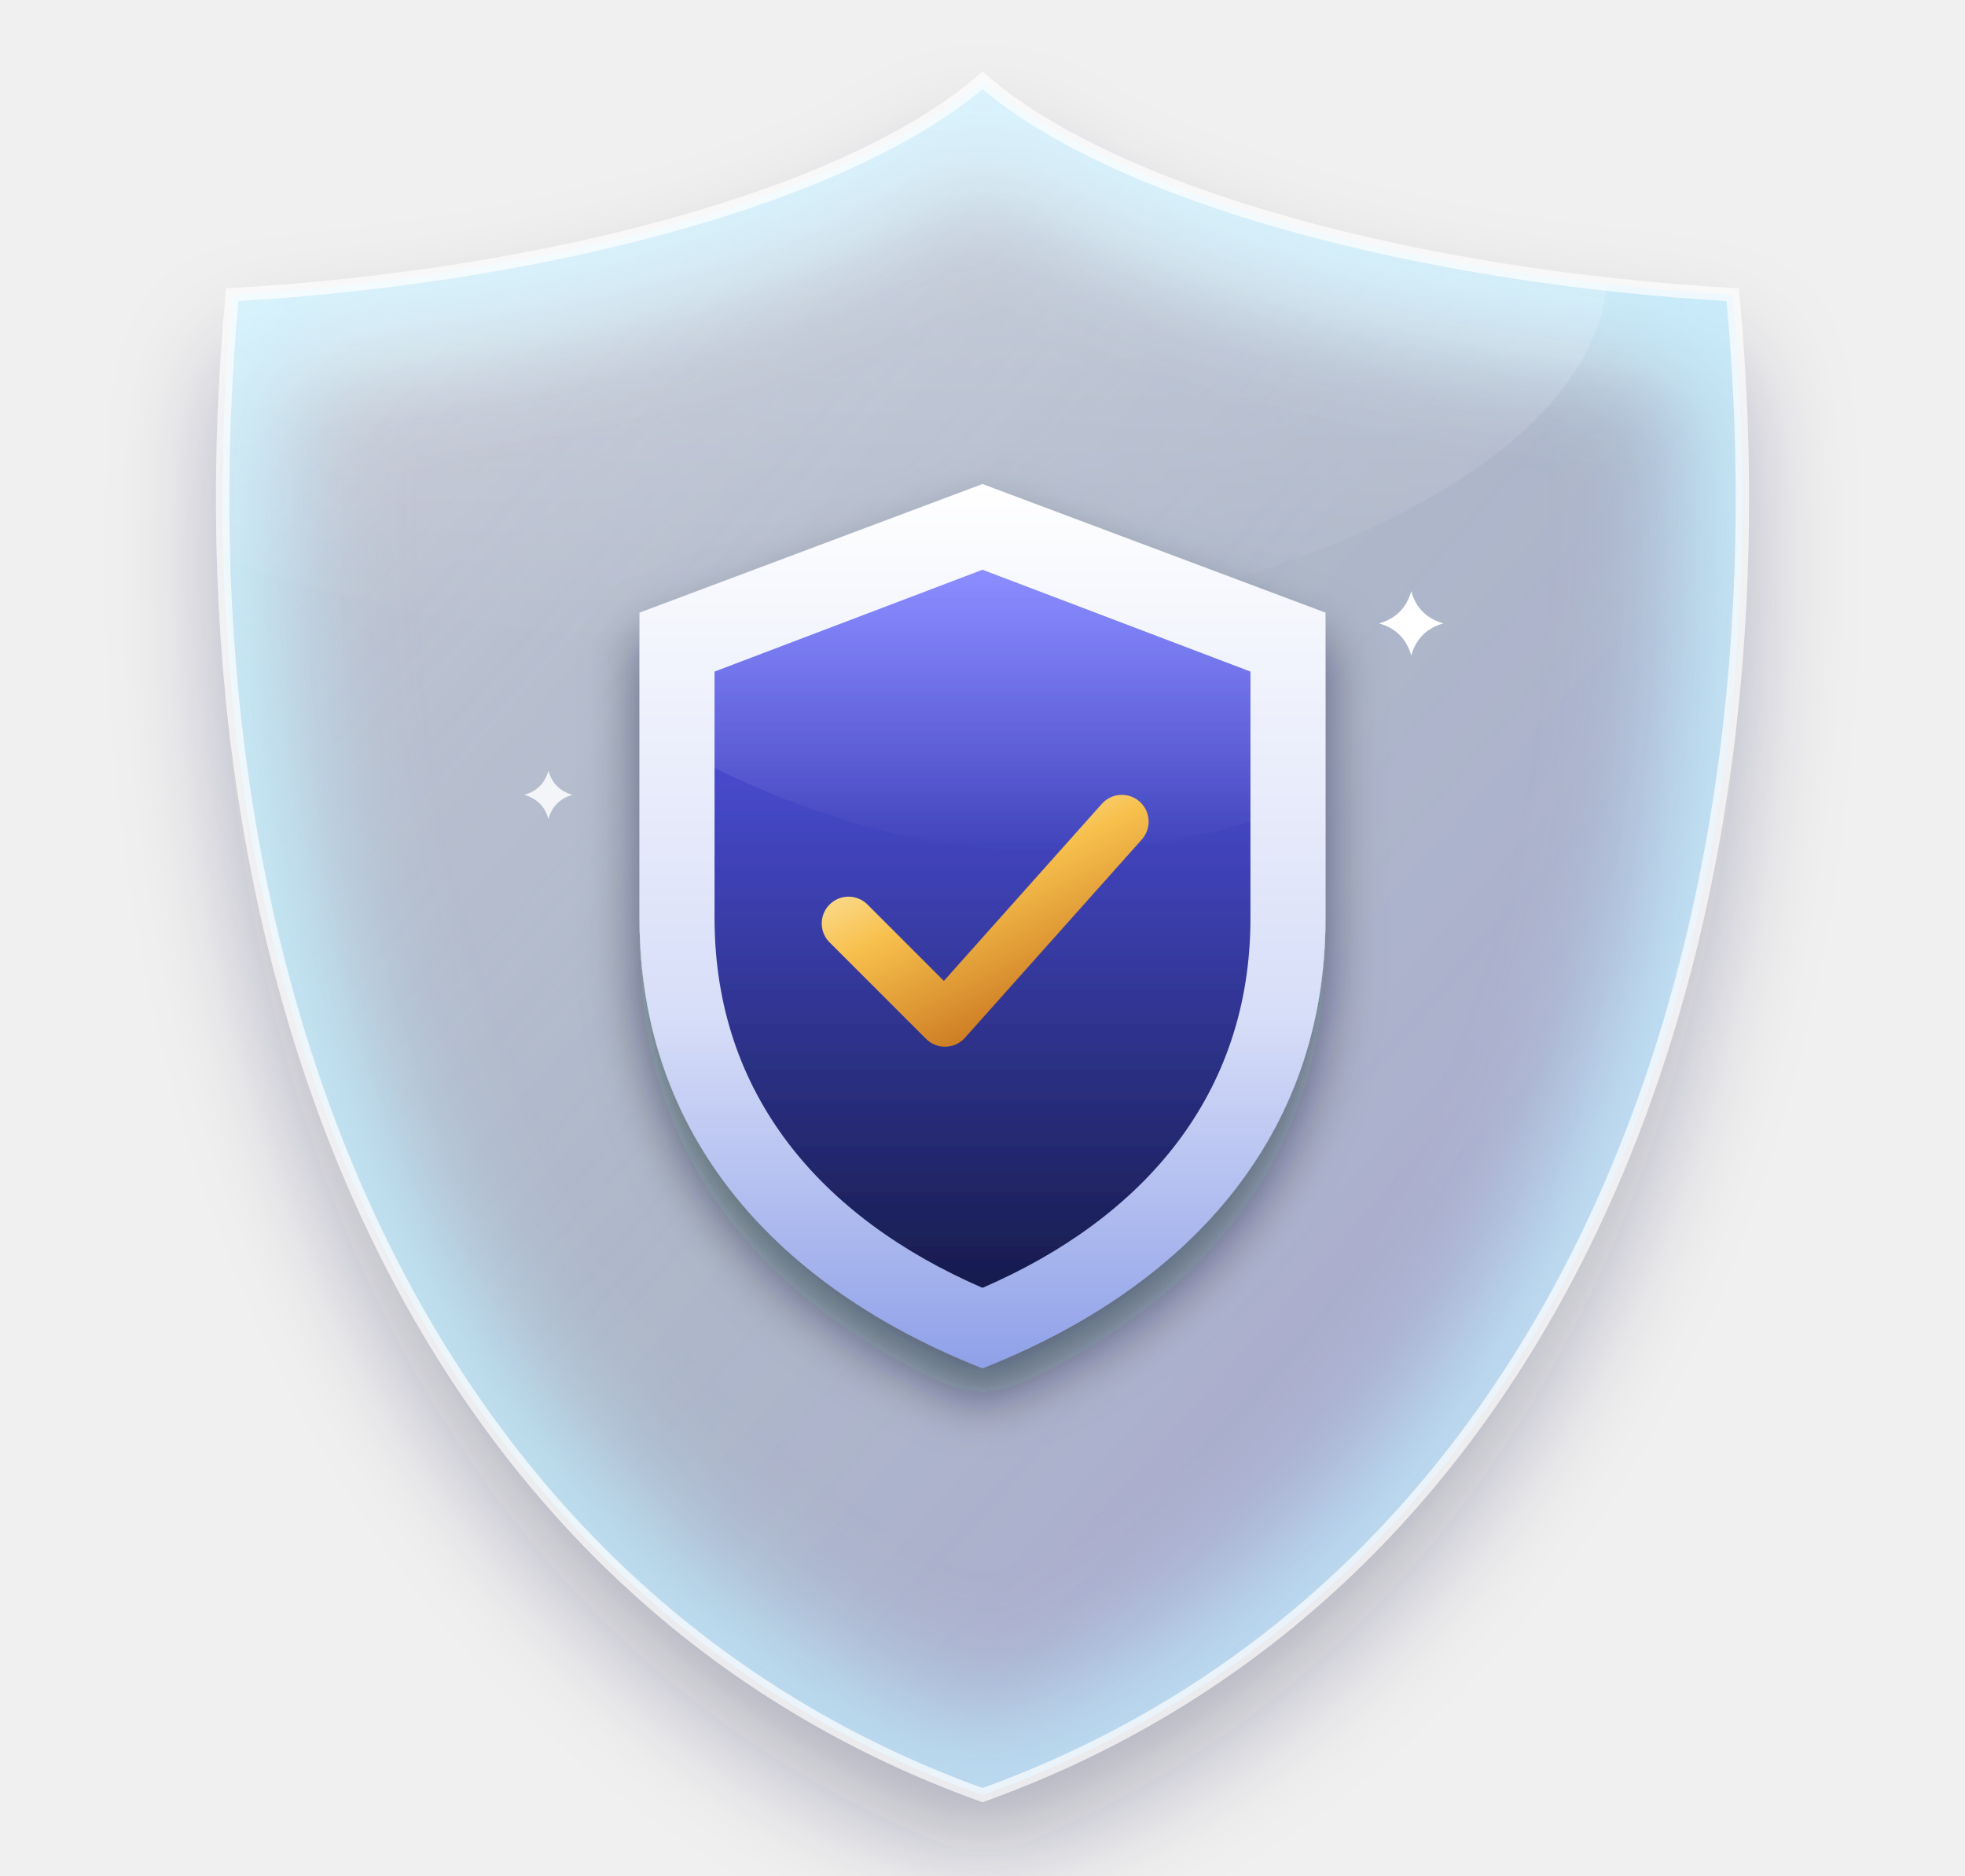
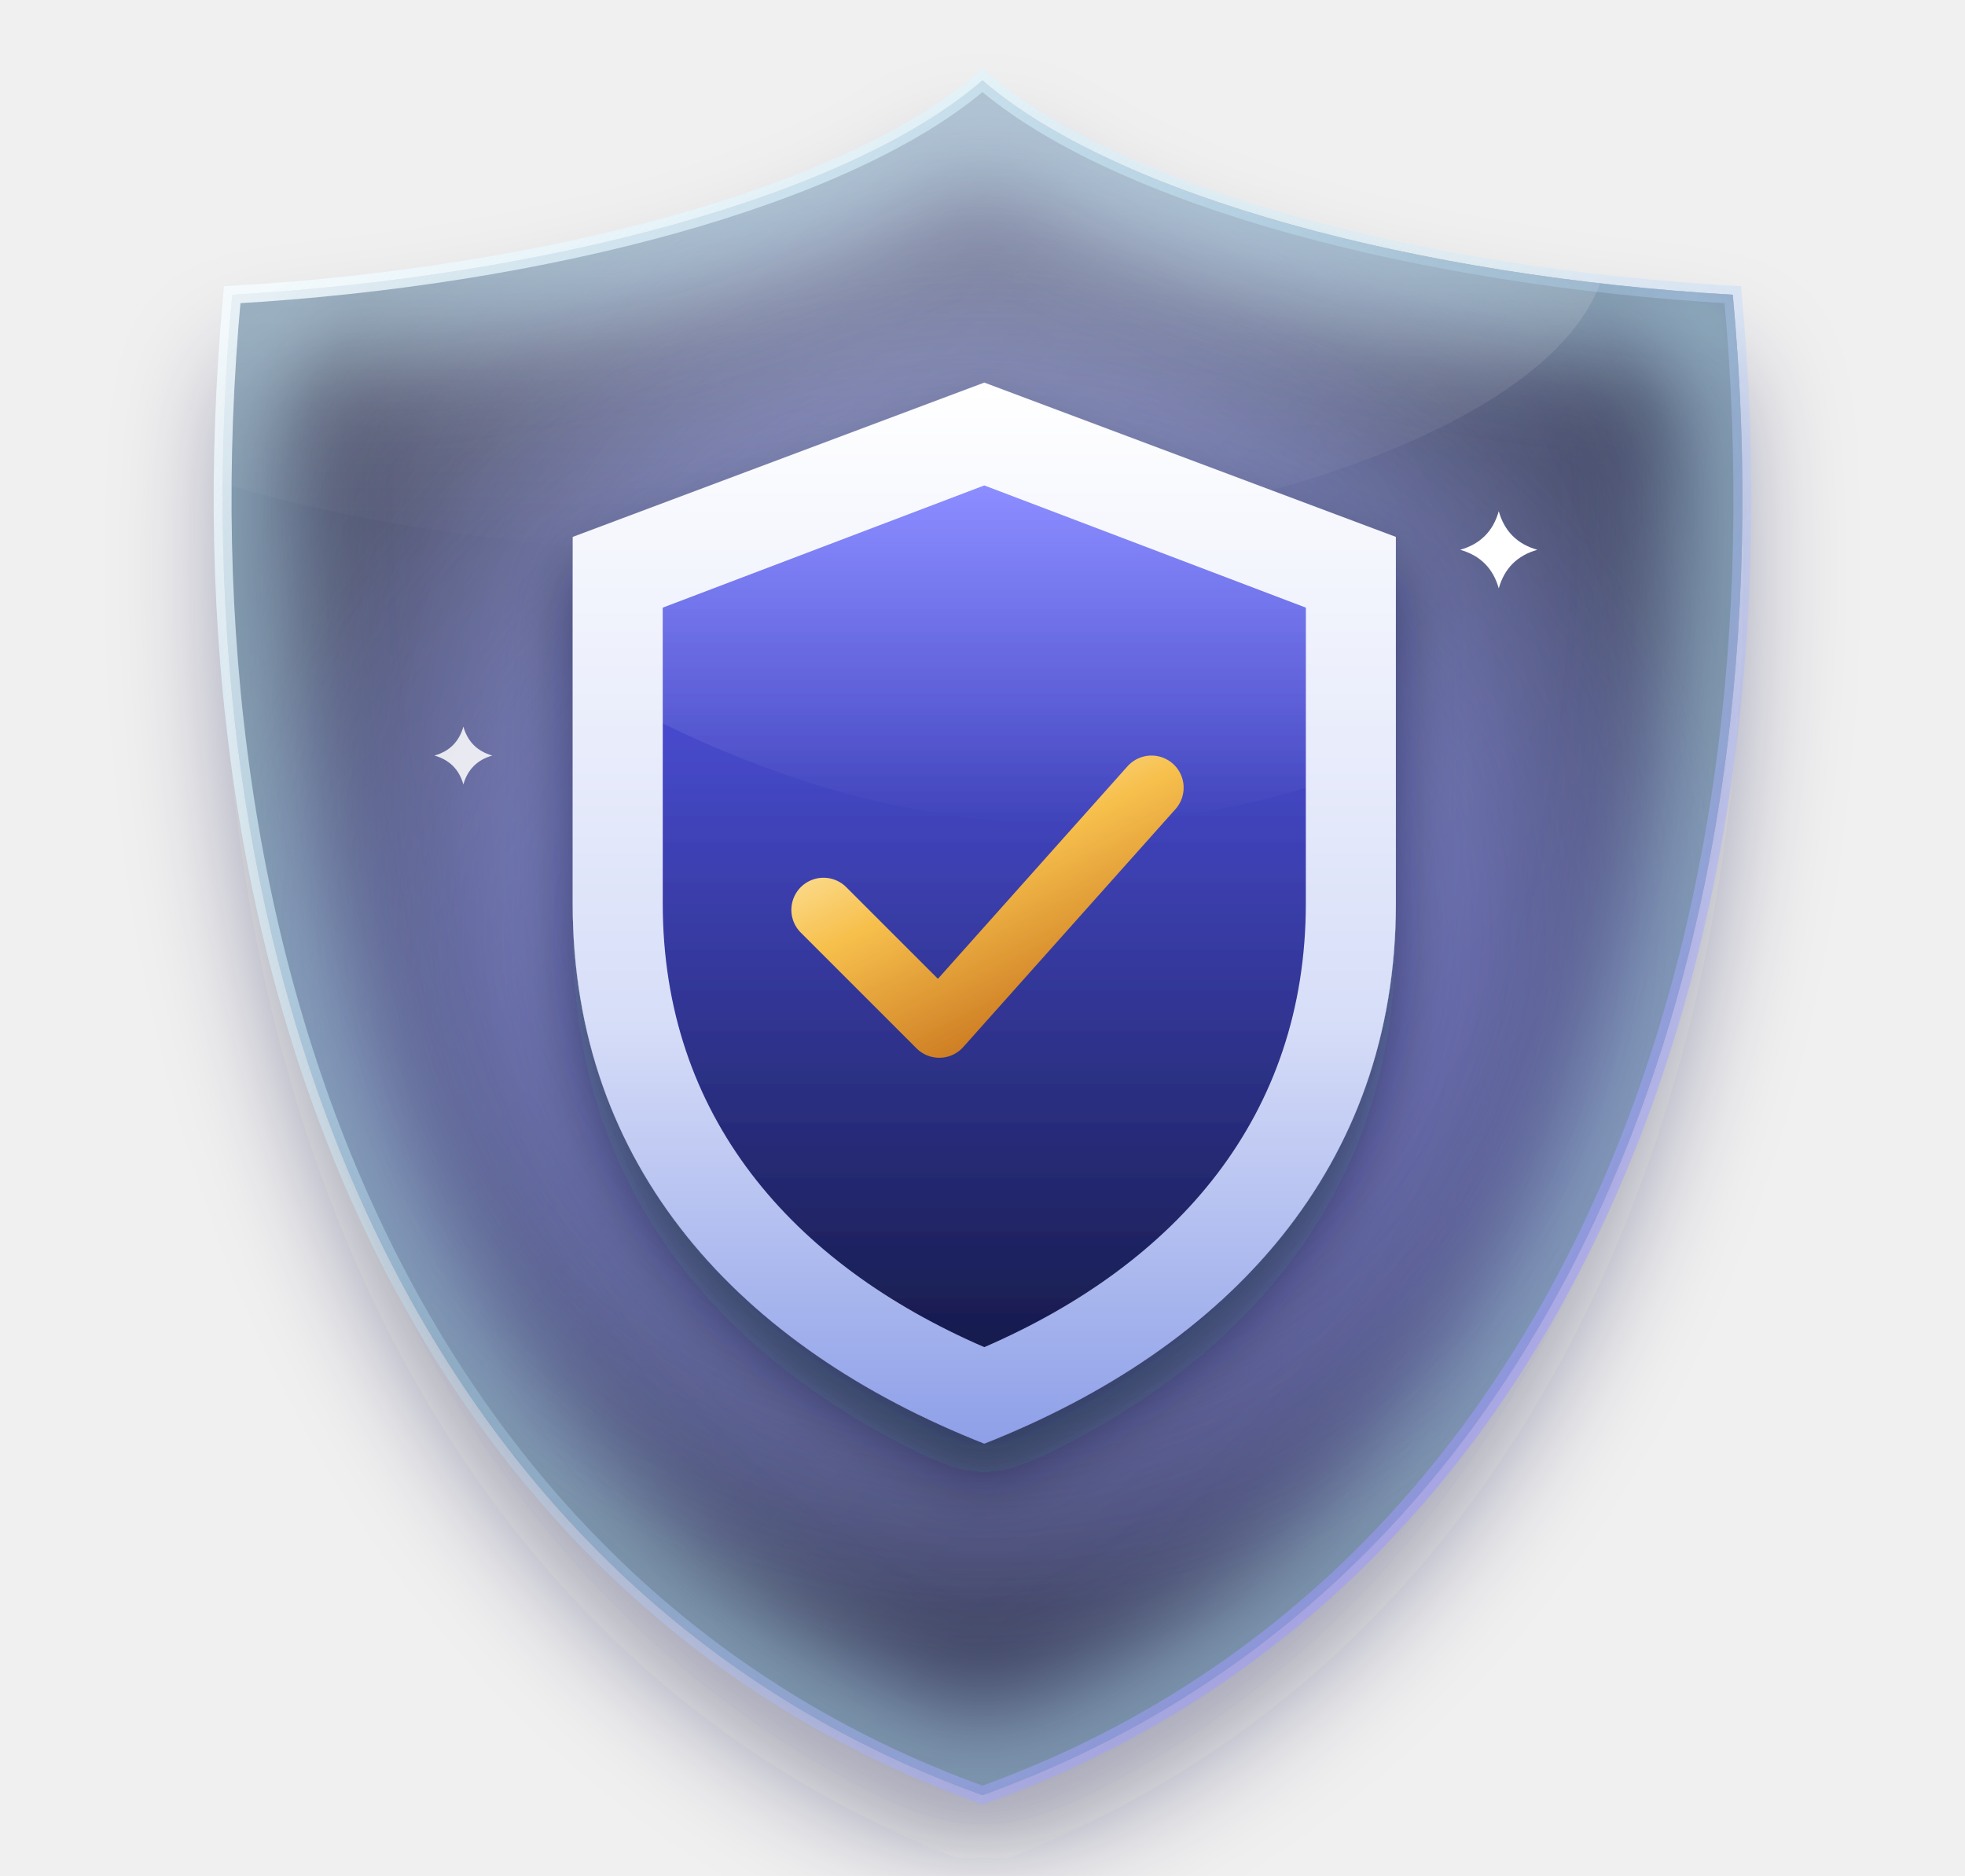
<svg xmlns="http://www.w3.org/2000/svg" width="440" height="420" viewBox="0 0 440 420">
  <defs>
    <linearGradient id="crown" x1="0" y1="0" x2=".7" y2="1">
      <stop offset="0" stop-color="#fff3c4" />
      <stop offset=".45" stop-color="#f7c04d" />
      <stop offset="1" stop-color="#c9761f" />
    </linearGradient>
    <linearGradient id="band" x1="0" y1="0" x2="1" y2="0">
      <stop offset="0" stop-color="#c9761f" />
      <stop offset=".45" stop-color="#ffe19a" />
      <stop offset="1" stop-color="#c9761f" />
    </linearGradient>
    <linearGradient id="gold" x1="0" y1="0" x2="0" y2="1">
      <stop offset="0" stop-color="#FFF1A8" />
      <stop offset=".5" stop-color="#FFD60A" />
      <stop offset="1" stop-color="#E08A00" />
    </linearGradient>
    <radialGradient id="gem" cx=".35" cy=".3">
      <stop offset="0" stop-color="#f7d9ff" />
      <stop offset=".6" stop-color="#a13be0" />
      <stop offset="1" stop-color="#5a1aa8" />
    </radialGradient>
    <radialGradient id="gemc" cx=".35" cy=".3">
      <stop offset="0" stop-color="#e6fbff" />
      <stop offset=".6" stop-color="#39c5ff" />
      <stop offset="1" stop-color="#2a4fc8" />
    </radialGradient>
    <linearGradient id="plinth" x1="0" y1="0" x2="0" y2="1">
      <stop offset="0" stop-color="#8fa0e8" />
      <stop offset="1" stop-color="#39467e" />
    </linearGradient>
    <linearGradient id="steel" x1="0" y1="0" x2="0" y2="1">
      <stop offset="0" stop-color="#ffffff" />
      <stop offset=".6" stop-color="#d7def8" />
      <stop offset="1" stop-color="#8fa0e8" />
    </linearGradient>
    <linearGradient id="deep" x1="0" y1="0" x2="0" y2="1">
      <stop offset="0" stop-color="#5a5cff" />
      <stop offset="1" stop-color="#171c4d" />
    </linearGradient>
    <linearGradient id="violet" x1="0" y1="0" x2="1" y2="1">
      <stop offset="0" stop-color="#8a6bff" />
      <stop offset="1" stop-color="#39308f" />
    </linearGradient>
    <linearGradient id="cyan" x1="0" y1="0" x2="1" y2="1">
      <stop offset="0" stop-color="#7fe3ff" />
      <stop offset="1" stop-color="#2a6fe0" />
    </linearGradient>
    <linearGradient id="gloss" x1="0" y1="0" x2="0" y2="1">
      <stop offset="0" stop-color="#fff" stop-opacity=".75" />
      <stop offset="1" stop-color="#fff" stop-opacity="0" />
    </linearGradient>
    <radialGradient id="lens" cx=".4" cy=".35">
      <stop offset="0" stop-color="#e6fbff" stop-opacity=".85" />
      <stop offset="1" stop-color="#39c5ff" stop-opacity=".35" />
    </radialGradient>
    <linearGradient id="pane" x1="0" y1="0" x2="1" y2="1">
      <stop offset="0" stop-color="#ffffff" stop-opacity=".34" />
      <stop offset=".5" stop-color="#9fd8ff" stop-opacity=".16" />
      <stop offset="1" stop-color="#8a6bff" stop-opacity=".3" />
    </linearGradient>
+     <radialGradient id="back" cx=".5" cy=".5">
+       <stop offset="0" stop-color="#bfeeff" stop-opacity=".75" />
+       <stop offset=".55" stop-color="#7a7dff" stop-opacity=".3" />
+       <stop offset="1" stop-color="#7a7dff" stop-opacity="0" />
+     </radialGradient>
+     <radialGradient id="well" cx=".5" cy=".42">
+       <stop offset="0" stop-color="#2a2f8c" stop-opacity=".1" />
+       <stop offset="1" stop-color="#050828" stop-opacity=".62" />
+     </radialGradient>
+     <linearGradient id="edgelit" x1="0" y1="0" x2="1" y2="1">
+       <stop offset="0" stop-color="#fff" stop-opacity=".95" />
+       <stop offset=".45" stop-color="#bfeeff" stop-opacity=".25" />
+       <stop offset="1" stop-color="#8a6bff" stop-opacity=".7" />
+     </linearGradient>
+     <filter id="contact" x="-30%" y="-100%" width="160%" height="300%">
+       <feGaussianBlur stdDeviation="7" />
+     </filter>
    <filter id="soft" x="-30%" y="-30%" width="160%" height="160%">
      <feGaussianBlur stdDeviation="12" />
    </filter>
    <filter id="lift" x="-20%" y="-20%" width="140%" height="150%">
      <feDropShadow dx="0" dy="12" stdDeviation="10" flood-color="#060920" flood-opacity=".5" />
    </filter>
  </defs>
  <clipPath id="gc">
    <path d="M220 18c30 26 98 44 168 48 14 150-40 290-168 336C92 356 38 216 52 66c70-4 138-22 168-48z" />
  </clipPath>
-   <path d="M220 18c30 26 98 44 168 48 14 150-40 290-168 336C92 356 38 216 52 66c70-4 138-22 168-48z" fill="#0a1040" opacity=".28" transform="translate(0 14)" filter="url(#soft)" />
+   <path d="M220 18c30 26 98 44 168 48 14 150-40 290-168 336C92 356 38 216 52 66c70-4 138-22 168-48z" fill="#0a1040" opacity=".34" transform="translate(0 16)" filter="url(#soft)" />
  <path d="M220 18c30 26 98 44 168 48 14 150-40 290-168 336C92 356 38 216 52 66c70-4 138-22 168-48z" fill="url(#pane)" />
+   <path d="M220 18c30 26 98 44 168 48 14 150-40 290-168 336C92 356 38 216 52 66c70-4 138-22 168-48z" fill="url(#well)" />
  <g clip-path="url(#gc)">
-     <path d="M220 18c30 26 98 44 168 48 14 150-40 290-168 336C92 356 38 216 52 66c70-4 138-22 168-48z" fill="none" stroke="#bfeeff" stroke-opacity=".75" stroke-width="30" filter="url(#soft)" />
-     <ellipse cx="170" cy="60" rx="190" ry="84" fill="url(#gloss)" opacity=".5" />
+     <path d="M220 18c30 26 98 44 168 48 14 150-40 290-168 336C92 356 38 216 52 66c70-4 138-22 168-48z" fill="none" stroke="#bfeeff" stroke-opacity=".6" stroke-width="26" filter="url(#soft)" />
+     <ellipse cx="220" cy="210" rx="170" ry="150" fill="url(#back)" />
+     <ellipse cx="170" cy="54" rx="190" ry="70" fill="url(#gloss)" opacity=".42" />
  </g>
-   <path d="M220 18c30 26 98 44 168 48 14 150-40 290-168 336C92 356 38 216 52 66c70-4 138-22 168-48z" fill="none" stroke="#ffffff" stroke-opacity=".7" stroke-width="3" />
-   <g transform="translate(88 82) scale(.6)">
+   <path d="M220 18c30 26 98 44 168 48 14 150-40 290-168 336C92 356 38 216 52 66c70-4 138-22 168-48z" fill="none" stroke="url(#edgelit)" stroke-width="4" />
+   <g transform="translate(62 54) scale(.72)">
    <g filter="url(#lift)">
      <path d="M220 44L348 92V206C348 288 296 344 220 374C144 344 92 288 92 206V92Z" fill="url(#steel)" />
      <path d="M220 76L320 114V206C320 272 280 318 220 344C160 318 120 272 120 206V114Z" fill="url(#deep)" />
      <path d="M220 76L320 114V170Q222 200 120 150V114Z" fill="url(#gloss)" opacity=".4" />
      <path d="M170 208l36 36 66-74" fill="none" stroke="url(#crown)" stroke-width="20" stroke-linecap="round" stroke-linejoin="round" />
    </g>
    <path d="M380 84Q382.64 93.36 392 96Q382.64 98.64 380 108Q377.36 98.64 368 96Q377.36 93.36 380 84Z" fill="#fff" opacity="1" />
    <path d="M58 151Q59.98 158.02 67 160Q59.98 161.98 58 169Q56.02 161.98 49 160Q56.02 158.02 58 151Z" fill="#fff" opacity="0.85" />
  </g>
</svg>
